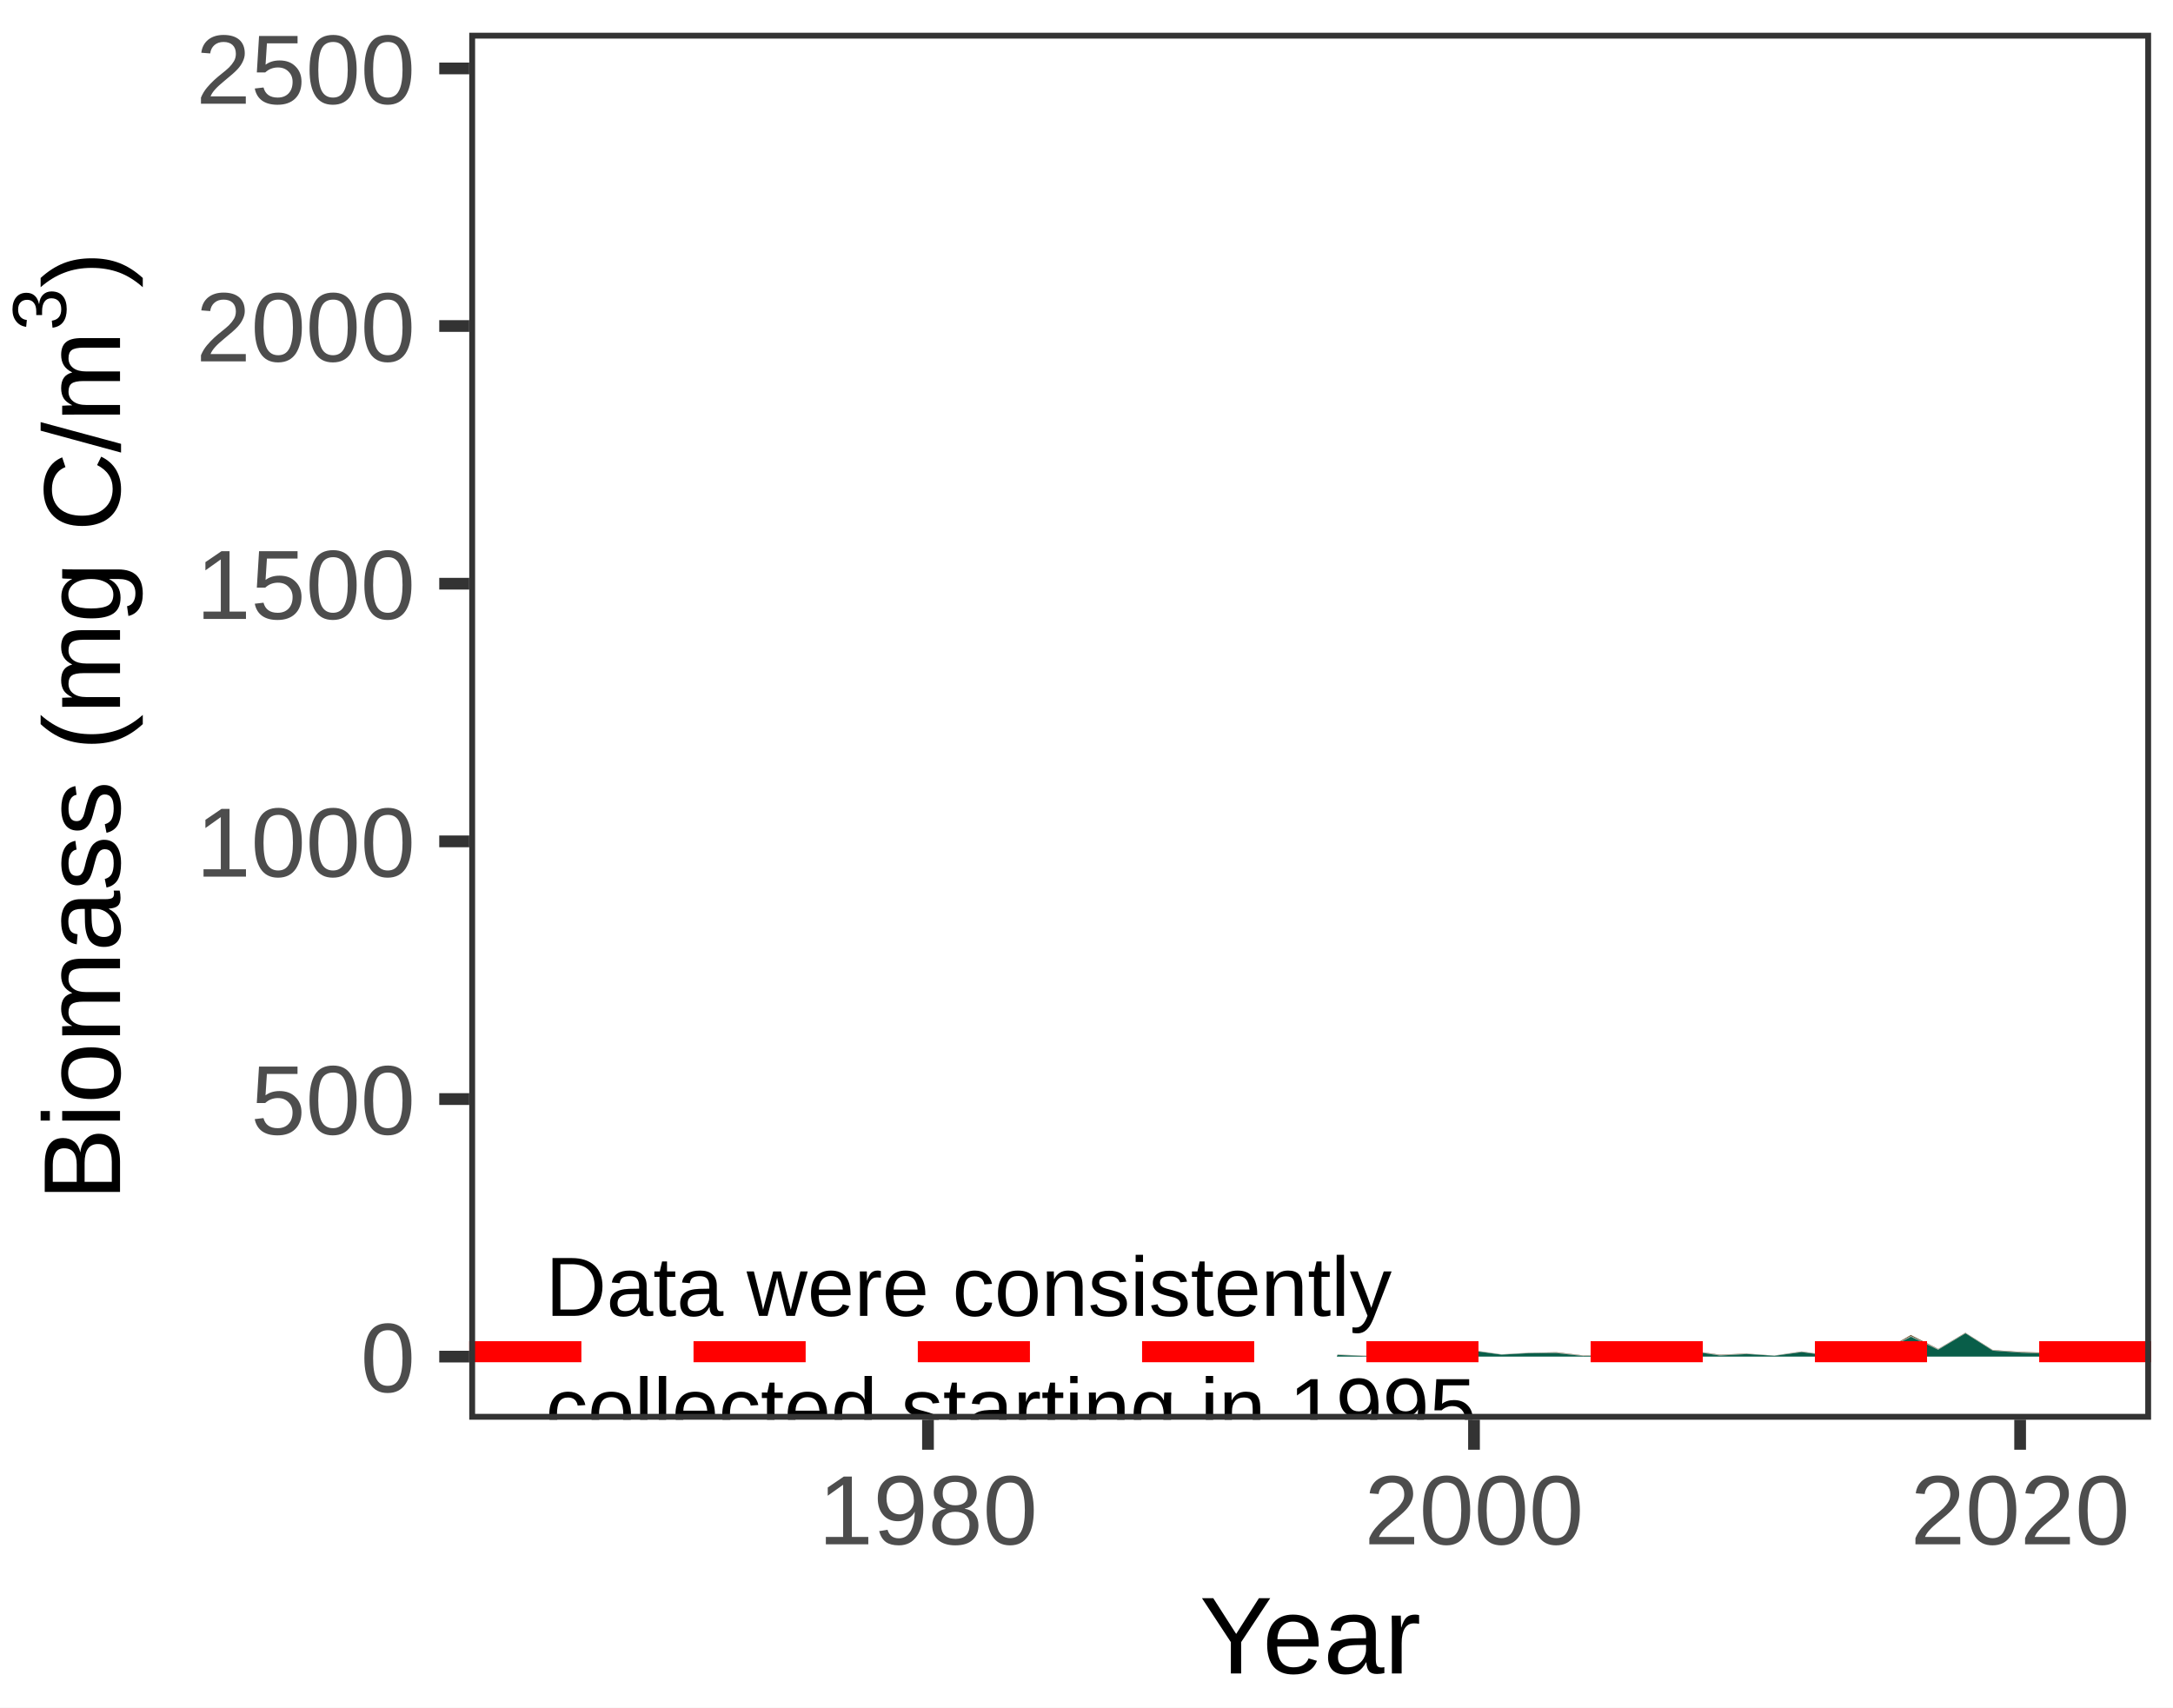
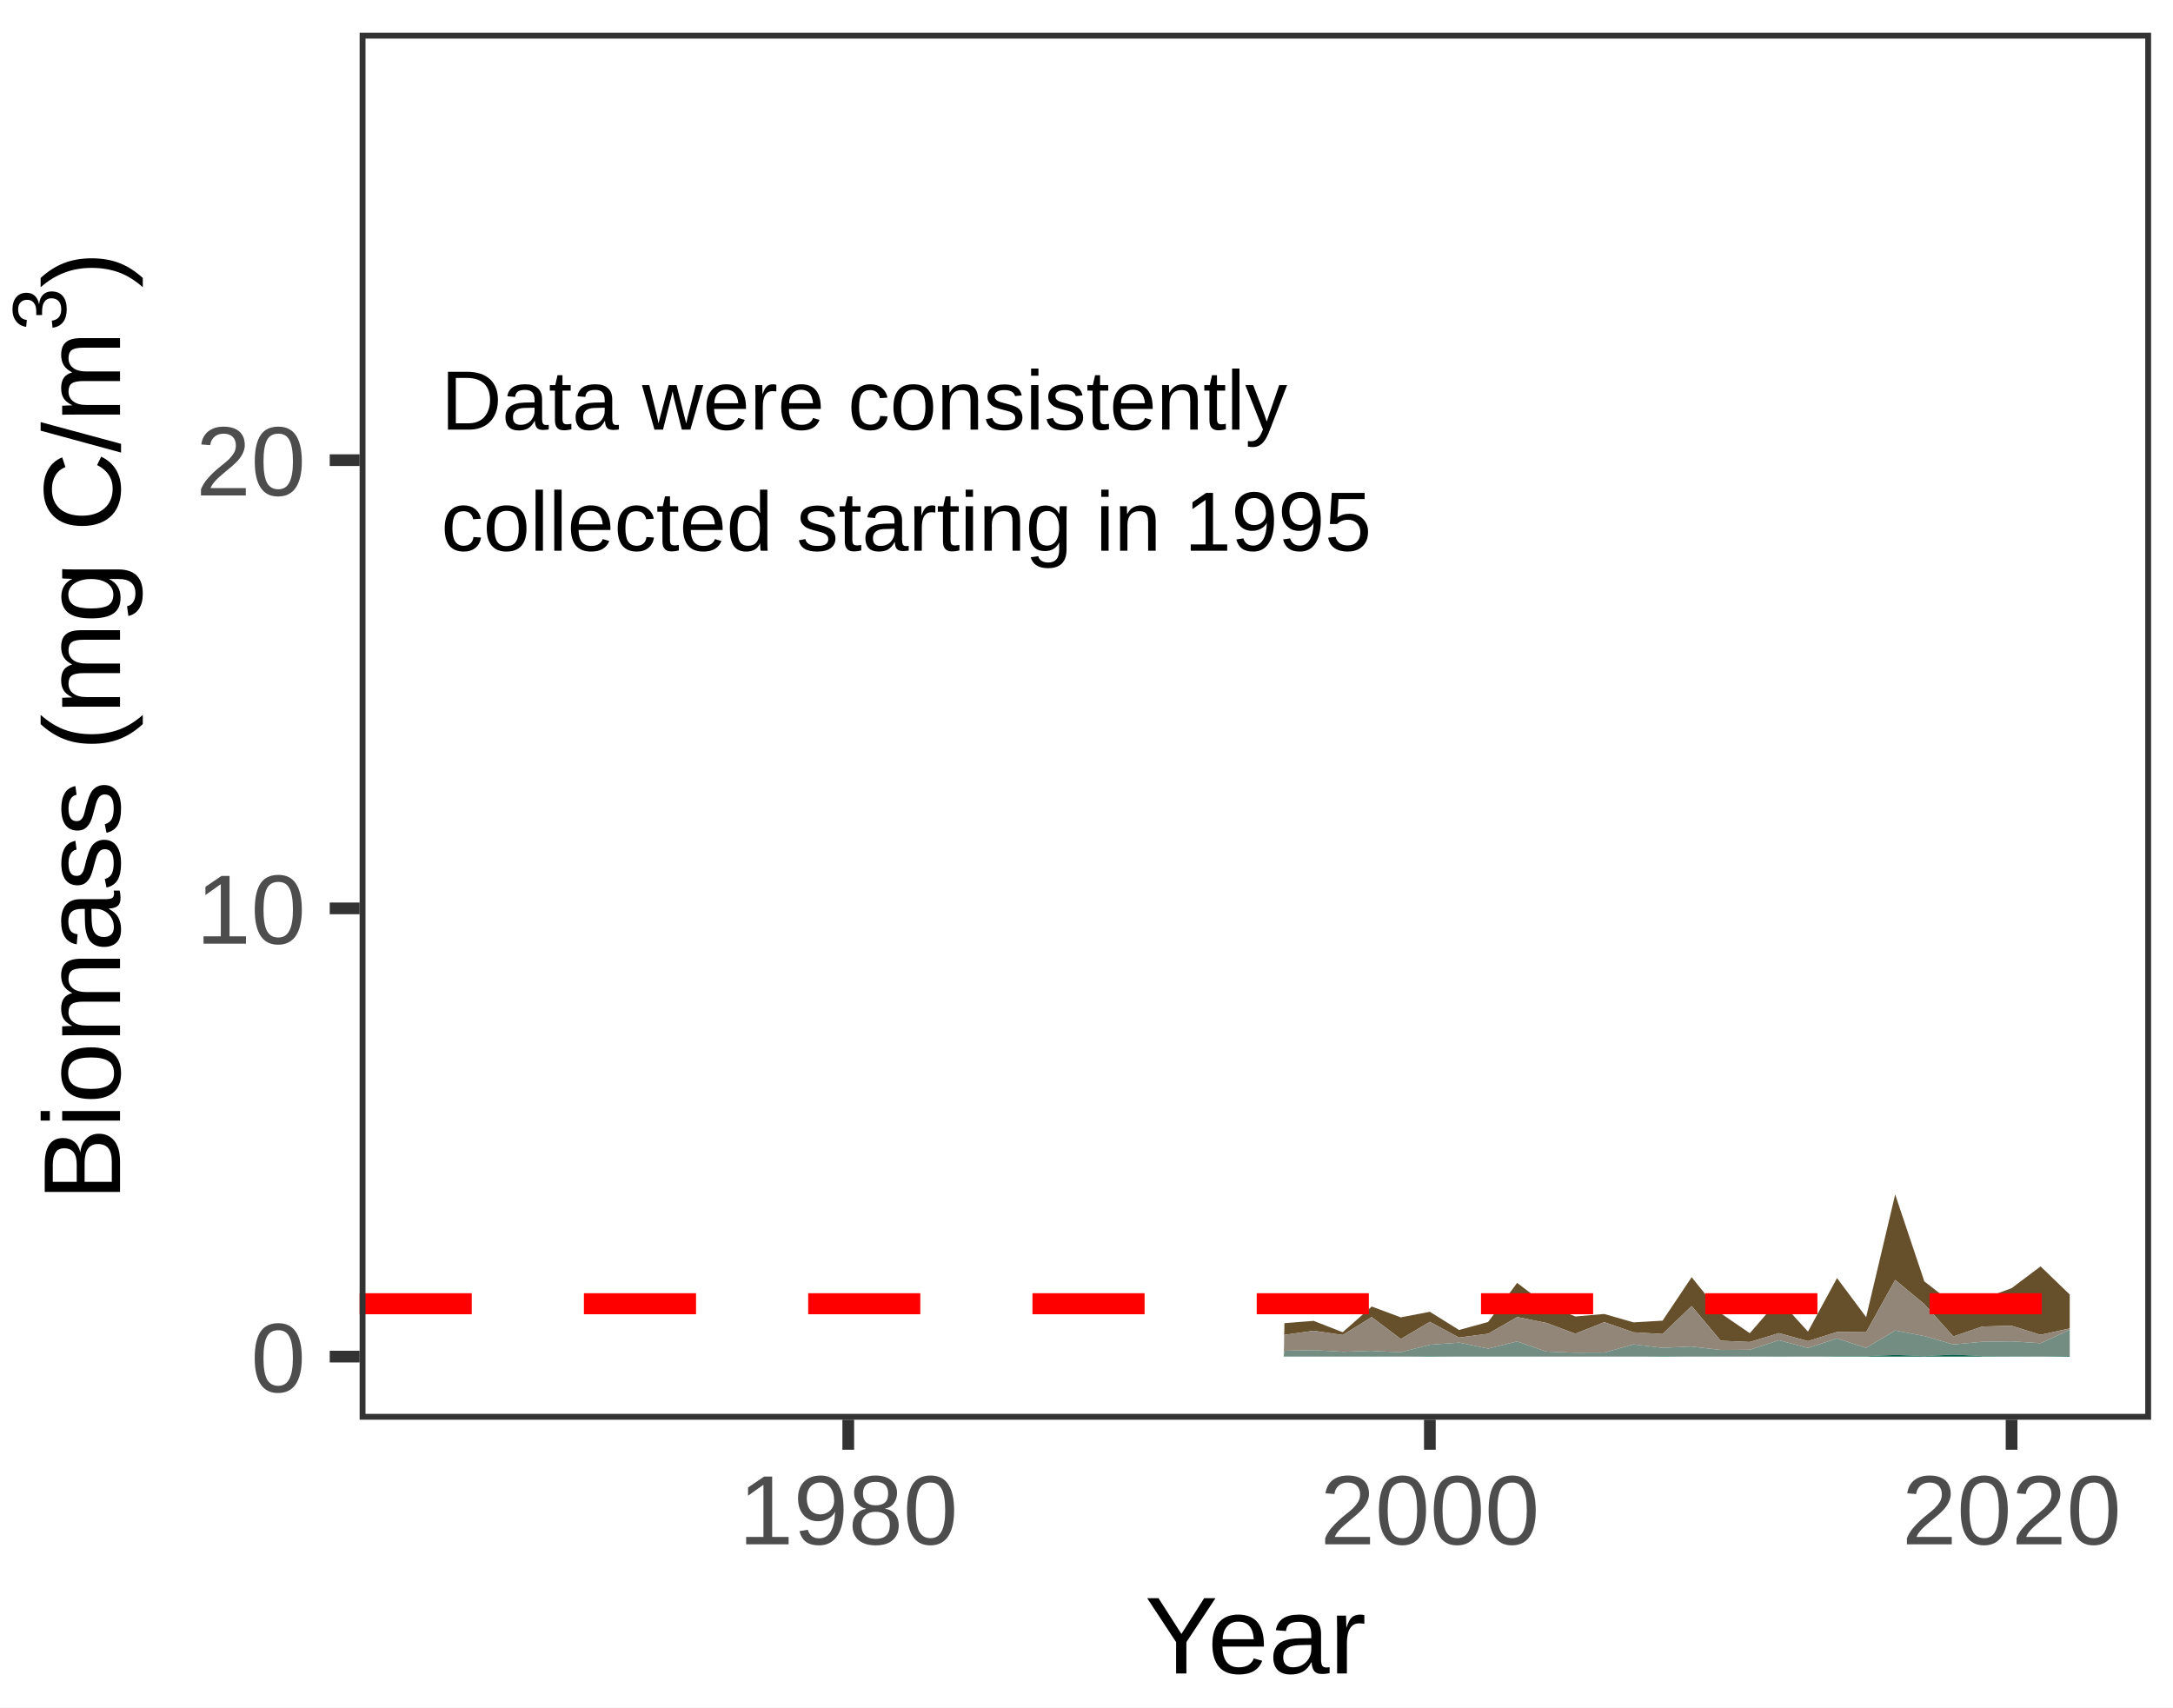
<svg xmlns="http://www.w3.org/2000/svg" class="svglite" width="198.43pt" height="155.91pt" viewBox="0 0 198.43 155.91">
  <defs>
    <style type="text/css">
    .svglite line, .svglite polyline, .svglite polygon, .svglite path, .svglite rect, .svglite circle {
      fill: none;
      stroke: #000000;
      stroke-linecap: round;
      stroke-linejoin: round;
      stroke-miterlimit: 10.00;
    }
    .svglite text {
      white-space: pre;
    }
  </style>
  </defs>
  <rect width="100%" height="100%" style="stroke: none; fill: #FFFFFF;" />
  <defs>
    <clipPath id="cpMC4wMHwxOTguNDN8MC4wMHwxNTUuOTE=">
      <rect x="0.00" y="0.00" width="198.43" height="155.91" />
    </clipPath>
  </defs>
  <g clip-path="url(#cpMC4wMHwxOTguNDN8MC4wMHwxNTUuOTE=)">
    <rect x="0.00" y="0.00" width="198.43" height="155.91" style="stroke-width: 1.07; stroke: #FFFFFF; fill: #FFFFFF;" />
  </g>
  <defs>
-     <clipPath id="cpNDIuODV8MTk2LjQzfDIuOTl8MTI5LjY0">
-       <rect x="42.85" y="2.99" width="153.58" height="126.65" />
+     <clipPath id="cpMzIuODR8MTk2LjQzfDIuOTl8MTI5LjY0">
+       <rect x="32.84" y="2.99" width="163.59" height="126.65" />
    </clipPath>
  </defs>
-   <g clip-path="url(#cpNDIuODV8MTk2LjQzfDIuOTl8MTI5LjY0)">
-     <rect x="42.85" y="2.99" width="153.58" height="126.65" style="stroke-width: 1.07; stroke: none; fill: #FFFFFF;" />
-     <polygon points="122.14,123.69 122.20,123.69 124.56,123.79 124.63,123.79 124.70,123.79 127.05,123.86 127.12,123.86 127.19,123.85 129.55,123.50 129.62,123.49 129.68,123.50 132.04,123.75 132.11,123.76 132.18,123.75 134.53,123.32 134.60,123.31 134.67,123.32 137.03,123.66 137.09,123.67 137.16,123.67 139.52,123.53 139.59,123.53 139.66,123.53 142.01,123.48 142.08,123.48 142.15,123.48 144.51,123.76 144.57,123.77 144.64,123.77 147.00,123.75 147.07,123.75 147.14,123.75 149.49,123.82 149.56,123.82 149.63,123.82 151.99,123.84 152.05,123.84 152.12,123.82 154.48,123.37 154.55,123.35 154.61,123.36 156.97,123.69 157.04,123.70 157.11,123.70 159.47,123.60 159.53,123.60 159.60,123.61 161.96,123.78 162.03,123.78 162.09,123.77 164.45,123.42 164.52,123.41 164.59,123.42 166.95,123.76 167.01,123.77 167.08,123.75 169.44,123.34 169.51,123.33 169.57,123.33 171.93,123.31 172.00,123.31 172.07,123.28 174.43,121.94 174.49,121.90 174.56,121.94 176.92,123.14 176.99,123.18 177.05,123.14 179.41,121.74 179.48,121.70 179.55,121.75 181.90,123.23 181.97,123.27 182.04,123.28 184.40,123.44 184.47,123.44 184.53,123.45 186.89,123.52 186.96,123.52 187.03,123.51 189.38,123.08 189.45,123.07 189.45,123.10 189.38,123.12 187.03,123.58 186.96,123.60 186.89,123.59 184.53,123.49 184.47,123.48 184.40,123.48 182.04,123.31 181.97,123.30 181.90,123.26 179.55,121.78 179.48,121.74 179.41,121.78 177.05,123.16 176.99,123.20 176.92,123.17 174.56,122.03 174.49,121.99 174.43,122.03 172.07,123.29 172.00,123.33 171.93,123.33 169.57,123.39 169.51,123.39 169.44,123.40 167.08,123.76 167.01,123.78 166.95,123.77 164.59,123.45 164.52,123.44 164.45,123.45 162.09,123.78 162.03,123.79 161.96,123.79 159.60,123.63 159.53,123.63 159.47,123.63 157.11,123.73 157.04,123.73 156.97,123.72 154.61,123.38 154.55,123.37 154.48,123.38 152.12,123.83 152.05,123.85 151.99,123.85 149.63,123.83 149.56,123.83 149.49,123.83 147.14,123.77 147.07,123.77 147.00,123.77 144.64,123.79 144.57,123.79 144.51,123.78 142.15,123.52 142.08,123.51 142.01,123.51 139.66,123.54 139.59,123.54 139.52,123.54 137.16,123.68 137.09,123.68 137.03,123.67 134.67,123.33 134.60,123.32 134.53,123.33 132.18,123.77 132.11,123.78 132.04,123.77 129.68,123.51 129.62,123.50 129.55,123.51 127.19,123.85 127.12,123.86 127.05,123.86 124.70,123.80 124.63,123.80 124.56,123.80 122.20,123.70 122.14,123.70 122.07,123.88 " style="stroke-width: 0.00; stroke: none; stroke-linecap: butt; fill: #664F2B;" />
-     <polyline points="122.14,123.69 122.20,123.69 124.56,123.79 124.63,123.79 124.70,123.79 127.05,123.86 127.12,123.86 127.19,123.85 129.55,123.50 129.62,123.49 129.68,123.50 132.04,123.75 132.11,123.76 132.18,123.75 134.53,123.32 134.60,123.31 134.67,123.32 137.03,123.66 137.09,123.67 137.16,123.67 139.52,123.53 139.59,123.53 139.66,123.53 142.01,123.48 142.08,123.48 142.15,123.48 144.51,123.76 144.57,123.77 144.64,123.77 147.00,123.75 147.07,123.75 147.14,123.75 149.49,123.82 149.56,123.82 149.63,123.82 151.99,123.84 152.05,123.84 152.12,123.82 154.48,123.37 154.55,123.35 154.61,123.36 156.97,123.69 157.04,123.70 157.11,123.70 159.47,123.60 159.53,123.60 159.60,123.61 161.96,123.78 162.03,123.78 162.09,123.77 164.45,123.42 164.52,123.41 164.59,123.42 166.95,123.76 167.01,123.77 167.08,123.75 169.44,123.34 169.51,123.33 169.57,123.33 171.93,123.31 172.00,123.31 172.07,123.28 174.43,121.94 174.49,121.90 174.56,121.94 176.92,123.14 176.99,123.18 177.05,123.14 179.41,121.74 179.48,121.70 179.55,121.75 181.90,123.23 181.97,123.27 182.04,123.28 184.40,123.44 184.47,123.44 184.53,123.45 186.89,123.52 186.96,123.52 187.03,123.51 189.38,123.08 189.45,123.07 " style="stroke-width: 1.07; stroke: none; stroke-linecap: butt;" />
-     <polygon points="122.14,123.70 122.20,123.70 124.56,123.80 124.63,123.80 124.70,123.80 127.05,123.86 127.12,123.86 127.19,123.85 129.55,123.51 129.62,123.50 129.68,123.51 132.04,123.77 132.11,123.78 132.18,123.77 134.53,123.33 134.60,123.32 134.67,123.33 137.03,123.67 137.09,123.68 137.16,123.68 139.52,123.54 139.59,123.54 139.66,123.54 142.01,123.51 142.08,123.51 142.15,123.52 144.51,123.78 144.57,123.79 144.64,123.79 147.00,123.77 147.07,123.77 147.14,123.77 149.49,123.83 149.56,123.83 149.63,123.83 151.99,123.85 152.05,123.85 152.12,123.83 154.48,123.38 154.55,123.37 154.61,123.38 156.97,123.72 157.04,123.73 157.11,123.73 159.47,123.63 159.53,123.63 159.60,123.63 161.96,123.79 162.03,123.79 162.09,123.78 164.45,123.45 164.52,123.44 164.59,123.45 166.95,123.77 167.01,123.78 167.08,123.76 169.44,123.40 169.51,123.39 169.57,123.39 171.93,123.33 172.00,123.33 172.07,123.29 174.43,122.03 174.49,121.99 174.56,122.03 176.92,123.17 176.99,123.20 177.05,123.16 179.41,121.78 179.48,121.74 179.55,121.78 181.90,123.26 181.97,123.30 182.04,123.31 184.40,123.48 184.47,123.48 184.53,123.49 186.89,123.59 186.96,123.60 187.03,123.58 189.38,123.12 189.45,123.10 189.45,123.11 189.38,123.12 187.03,123.59 186.96,123.61 186.89,123.60 184.53,123.50 184.47,123.50 184.40,123.49 182.04,123.32 181.97,123.32 181.90,123.28 179.55,121.79 179.48,121.75 179.41,121.79 177.05,123.19 176.99,123.23 176.92,123.20 174.56,122.08 174.49,122.05 174.43,122.08 172.07,123.31 172.00,123.35 171.93,123.35 169.57,123.39 169.51,123.39 169.44,123.40 167.08,123.77 167.01,123.78 166.95,123.77 164.59,123.46 164.52,123.45 164.45,123.46 162.09,123.79 162.03,123.80 161.96,123.80 159.60,123.64 159.53,123.64 159.47,123.64 157.11,123.77 157.04,123.77 156.97,123.76 154.61,123.39 154.55,123.38 154.48,123.39 152.12,123.85 152.05,123.86 151.99,123.86 149.63,123.86 149.56,123.86 149.49,123.86 147.14,123.79 147.07,123.79 147.00,123.79 144.64,123.82 144.57,123.82 144.51,123.81 142.15,123.55 142.08,123.54 142.01,123.54 139.66,123.56 139.59,123.56 139.52,123.56 137.16,123.68 137.09,123.69 137.03,123.68 134.67,123.36 134.60,123.35 134.53,123.36 132.18,123.78 132.11,123.79 132.04,123.79 129.68,123.55 129.62,123.54 129.55,123.55 127.19,123.87 127.12,123.88 127.05,123.88 124.70,123.82 124.63,123.82 124.56,123.82 122.20,123.72 122.14,123.72 122.07,123.88 " style="stroke-width: 0.00; stroke: none; stroke-linecap: butt; fill: #928678;" />
-     <polyline points="122.14,123.70 122.20,123.70 124.56,123.80 124.63,123.80 124.70,123.80 127.05,123.86 127.12,123.86 127.19,123.85 129.55,123.51 129.62,123.50 129.68,123.51 132.04,123.77 132.11,123.78 132.18,123.77 134.53,123.33 134.60,123.32 134.67,123.33 137.03,123.67 137.09,123.68 137.16,123.68 139.52,123.54 139.59,123.54 139.66,123.54 142.01,123.51 142.08,123.51 142.15,123.52 144.51,123.78 144.57,123.79 144.64,123.79 147.00,123.77 147.07,123.77 147.14,123.77 149.49,123.83 149.56,123.83 149.63,123.83 151.99,123.85 152.05,123.85 152.12,123.83 154.48,123.38 154.55,123.37 154.61,123.38 156.97,123.72 157.04,123.73 157.11,123.73 159.47,123.63 159.53,123.63 159.60,123.63 161.96,123.79 162.03,123.79 162.09,123.78 164.45,123.45 164.52,123.44 164.59,123.45 166.95,123.77 167.01,123.78 167.08,123.76 169.44,123.40 169.51,123.39 169.57,123.39 171.93,123.33 172.00,123.33 172.07,123.29 174.43,122.03 174.49,121.99 174.56,122.03 176.92,123.17 176.99,123.20 177.05,123.16 179.41,121.78 179.48,121.74 179.55,121.78 181.90,123.26 181.97,123.30 182.04,123.31 184.40,123.48 184.47,123.48 184.53,123.49 186.89,123.59 186.96,123.60 187.03,123.58 189.38,123.12 189.45,123.10 " style="stroke-width: 1.07; stroke: none; stroke-linecap: butt;" />
-     <polygon points="122.14,123.72 122.20,123.72 124.56,123.82 124.63,123.82 124.70,123.82 127.05,123.88 127.12,123.88 127.19,123.87 129.55,123.55 129.62,123.54 129.68,123.55 132.04,123.79 132.11,123.79 132.18,123.78 134.53,123.36 134.60,123.35 134.67,123.36 137.03,123.68 137.09,123.69 137.16,123.68 139.52,123.56 139.59,123.56 139.66,123.56 142.01,123.54 142.08,123.54 142.15,123.55 144.51,123.81 144.57,123.82 144.64,123.82 147.00,123.79 147.07,123.79 147.14,123.79 149.49,123.86 149.56,123.86 149.63,123.86 151.99,123.86 152.05,123.86 152.12,123.85 154.48,123.39 154.55,123.38 154.61,123.39 156.97,123.76 157.04,123.77 157.11,123.77 159.47,123.64 159.53,123.64 159.60,123.64 161.96,123.80 162.03,123.80 162.09,123.79 164.45,123.46 164.52,123.45 164.59,123.46 166.95,123.77 167.01,123.78 167.08,123.77 169.44,123.40 169.51,123.39 169.57,123.39 171.93,123.35 172.00,123.35 172.07,123.31 174.43,122.08 174.49,122.05 174.56,122.08 176.92,123.20 176.99,123.23 177.05,123.19 179.41,121.79 179.48,121.75 179.55,121.79 181.90,123.28 181.97,123.32 182.04,123.32 184.40,123.49 184.47,123.50 184.53,123.50 186.89,123.60 186.96,123.61 187.03,123.59 189.38,123.12 189.45,123.11 189.45,123.13 189.38,123.15 187.03,123.61 186.96,123.62 186.89,123.62 184.53,123.52 184.47,123.51 184.40,123.51 182.04,123.34 181.97,123.33 181.90,123.29 179.55,121.80 179.48,121.76 179.41,121.80 177.05,123.21 176.99,123.25 176.92,123.22 174.56,122.10 174.49,122.07 174.43,122.11 172.07,123.32 172.00,123.35 171.93,123.36 169.57,123.41 169.51,123.41 169.44,123.42 167.08,123.78 167.01,123.79 166.95,123.78 164.59,123.48 164.52,123.47 164.45,123.48 162.09,123.80 162.03,123.81 161.96,123.80 159.60,123.65 159.53,123.65 159.47,123.65 157.11,123.78 157.04,123.78 156.97,123.77 154.61,123.40 154.55,123.39 154.48,123.40 152.12,123.86 152.05,123.87 151.99,123.87 149.63,123.86 149.56,123.86 149.49,123.86 147.14,123.79 147.07,123.79 147.00,123.79 144.64,123.82 144.57,123.83 144.51,123.82 142.15,123.56 142.08,123.55 142.01,123.55 139.66,123.56 139.59,123.56 139.52,123.57 137.16,123.70 137.09,123.70 137.03,123.69 134.67,123.37 134.60,123.36 134.53,123.37 132.18,123.79 132.11,123.80 132.04,123.79 129.68,123.55 129.62,123.55 129.55,123.55 127.19,123.87 127.12,123.88 127.05,123.88 124.70,123.83 124.63,123.83 124.56,123.83 122.20,123.73 122.14,123.72 122.07,123.88 " style="stroke-width: 0.00; stroke: none; stroke-linecap: butt; fill: #748D83;" />
-     <polyline points="122.14,123.72 122.20,123.72 124.56,123.82 124.63,123.82 124.70,123.82 127.05,123.88 127.12,123.88 127.19,123.87 129.55,123.55 129.62,123.54 129.68,123.55 132.04,123.79 132.11,123.79 132.18,123.78 134.53,123.36 134.60,123.35 134.67,123.36 137.03,123.68 137.09,123.69 137.16,123.68 139.52,123.56 139.59,123.56 139.66,123.56 142.01,123.54 142.08,123.54 142.15,123.55 144.51,123.81 144.57,123.82 144.64,123.82 147.00,123.79 147.07,123.79 147.14,123.79 149.49,123.86 149.56,123.86 149.63,123.86 151.99,123.86 152.05,123.86 152.12,123.85 154.48,123.39 154.55,123.38 154.61,123.39 156.97,123.76 157.04,123.77 157.11,123.77 159.47,123.64 159.53,123.64 159.60,123.64 161.96,123.80 162.03,123.80 162.09,123.79 164.45,123.46 164.52,123.45 164.59,123.46 166.95,123.77 167.01,123.78 167.08,123.77 169.44,123.40 169.51,123.39 169.57,123.39 171.93,123.35 172.00,123.35 172.07,123.31 174.43,122.08 174.49,122.05 174.56,122.08 176.92,123.20 176.99,123.23 177.05,123.19 179.41,121.79 179.48,121.75 179.55,121.79 181.90,123.28 181.97,123.32 182.04,123.32 184.40,123.49 184.47,123.50 184.53,123.50 186.89,123.60 186.96,123.61 187.03,123.59 189.38,123.12 189.45,123.11 " style="stroke-width: 1.07; stroke: none; stroke-linecap: butt;" />
-     <polygon points="122.14,123.72 122.20,123.73 124.56,123.83 124.63,123.83 124.70,123.83 127.05,123.88 127.12,123.88 127.19,123.87 129.55,123.55 129.62,123.55 129.68,123.55 132.04,123.79 132.11,123.80 132.18,123.79 134.53,123.37 134.60,123.36 134.67,123.37 137.03,123.69 137.09,123.70 137.16,123.70 139.52,123.57 139.59,123.56 139.66,123.56 142.01,123.55 142.08,123.55 142.15,123.56 144.51,123.82 144.57,123.83 144.64,123.82 147.00,123.79 147.07,123.79 147.14,123.79 149.49,123.86 149.56,123.86 149.63,123.86 151.99,123.87 152.05,123.87 152.12,123.86 154.48,123.40 154.55,123.39 154.61,123.40 156.97,123.77 157.04,123.78 157.11,123.78 159.47,123.65 159.53,123.65 159.60,123.65 161.96,123.80 162.03,123.81 162.09,123.80 164.45,123.48 164.52,123.47 164.59,123.48 166.95,123.78 167.01,123.79 167.08,123.78 169.44,123.42 169.51,123.41 169.57,123.41 171.93,123.36 172.00,123.35 172.07,123.32 174.43,122.11 174.49,122.07 174.56,122.10 176.92,123.22 176.99,123.25 177.05,123.21 179.41,121.80 179.48,121.76 179.55,121.80 181.90,123.29 181.97,123.33 182.04,123.34 184.40,123.51 184.47,123.51 184.53,123.52 186.89,123.62 186.96,123.62 187.03,123.61 189.38,123.15 189.45,123.13 189.45,123.88 189.38,123.88 187.03,123.88 186.96,123.88 186.89,123.88 184.53,123.88 184.47,123.88 184.40,123.88 182.04,123.88 181.97,123.88 181.90,123.88 179.55,123.88 179.48,123.88 179.41,123.88 177.05,123.88 176.99,123.88 176.92,123.88 174.56,123.88 174.49,123.88 174.43,123.88 172.07,123.88 172.00,123.88 171.93,123.88 169.57,123.88 169.51,123.88 169.44,123.88 167.08,123.88 167.01,123.88 166.95,123.88 164.59,123.88 164.52,123.88 164.45,123.88 162.09,123.88 162.03,123.88 161.96,123.88 159.60,123.88 159.53,123.88 159.47,123.88 157.11,123.88 157.04,123.88 156.97,123.88 154.61,123.88 154.55,123.88 154.48,123.88 152.12,123.88 152.05,123.88 151.99,123.88 149.63,123.88 149.56,123.88 149.49,123.88 147.14,123.88 147.07,123.88 147.00,123.88 144.64,123.88 144.57,123.88 144.51,123.88 142.15,123.88 142.08,123.88 142.01,123.88 139.66,123.88 139.59,123.88 139.52,123.88 137.16,123.88 137.09,123.88 137.03,123.88 134.67,123.88 134.60,123.88 134.53,123.88 132.18,123.88 132.11,123.88 132.04,123.88 129.68,123.88 129.62,123.88 129.55,123.88 127.19,123.88 127.12,123.88 127.05,123.88 124.70,123.88 124.63,123.88 124.56,123.88 122.20,123.88 122.14,123.88 122.07,123.88 " style="stroke-width: 0.00; stroke: none; stroke-linecap: butt; fill: #095E49;" />
-     <polyline points="122.14,123.72 122.20,123.73 124.56,123.83 124.63,123.83 124.70,123.83 127.05,123.88 127.12,123.88 127.19,123.87 129.55,123.55 129.62,123.55 129.68,123.55 132.04,123.79 132.11,123.80 132.18,123.79 134.53,123.37 134.60,123.36 134.67,123.37 137.03,123.69 137.09,123.70 137.16,123.70 139.52,123.57 139.59,123.56 139.66,123.56 142.01,123.55 142.08,123.55 142.15,123.56 144.51,123.82 144.57,123.83 144.64,123.82 147.00,123.79 147.07,123.79 147.14,123.79 149.49,123.86 149.56,123.86 149.63,123.86 151.99,123.87 152.05,123.87 152.12,123.86 154.48,123.40 154.55,123.39 154.61,123.40 156.97,123.77 157.04,123.78 157.11,123.78 159.47,123.65 159.53,123.65 159.60,123.65 161.96,123.80 162.03,123.81 162.09,123.80 164.45,123.48 164.52,123.47 164.59,123.48 166.95,123.78 167.01,123.79 167.08,123.78 169.44,123.42 169.51,123.41 169.57,123.41 171.93,123.36 172.00,123.35 172.07,123.32 174.43,122.11 174.49,122.07 174.56,122.10 176.92,123.22 176.99,123.25 177.05,123.21 179.41,121.80 179.48,121.76 179.55,121.80 181.90,123.29 181.97,123.33 182.04,123.34 184.40,123.51 184.47,123.51 184.53,123.52 186.89,123.62 186.96,123.62 187.03,123.61 189.38,123.15 189.45,123.13 " style="stroke-width: 1.07; stroke: none; stroke-linecap: butt;" />
-     <line x1="42.85" y1="123.43" x2="196.43" y2="123.43" style="stroke-width: 1.92; stroke: #FF0000; stroke-dasharray: 10.24,10.24; stroke-linecap: butt;" />
-     <text x="49.83" y="120.16" style="font-size: 7.68px; font-family: &quot;Arial&quot;;" textLength="79.35px" lengthAdjust="spacingAndGlyphs">Data were consistently </text>
-     <text x="49.83" y="131.22" style="font-size: 7.68px; font-family: &quot;Arial&quot;;" textLength="87.05px" lengthAdjust="spacingAndGlyphs"> collected starting in 1995</text>
-     <rect x="42.85" y="2.99" width="153.58" height="126.65" style="stroke-width: 1.07; stroke: #333333;" />
+   <g clip-path="url(#cpMzIuODR8MTk2LjQzfDIuOTl8MTI5LjY0)">
+     <rect x="32.84" y="2.99" width="163.59" height="126.65" style="stroke-width: 1.07; stroke: none; fill: #FFFFFF;" />
+     <polygon points="117.29,120.82 117.37,120.82 119.88,120.62 119.95,120.61 120.02,120.64 122.53,121.62 122.61,121.65 122.68,121.59 125.19,119.37 125.26,119.30 125.33,119.33 127.85,120.27 127.92,120.30 127.99,120.28 130.50,119.80 130.57,119.78 130.64,119.83 133.16,121.40 133.23,121.45 133.30,121.43 135.81,120.74 135.88,120.72 135.96,120.62 138.47,117.24 138.54,117.14 138.61,117.20 141.12,119.11 141.20,119.16 141.27,119.19 143.78,120.18 143.85,120.21 143.92,120.21 146.43,119.99 146.51,119.99 146.58,120.01 149.09,120.73 149.16,120.75 149.23,120.75 151.75,120.60 151.82,120.60 151.89,120.49 154.40,116.74 154.47,116.63 154.55,116.72 157.06,119.84 157.13,119.93 157.20,119.97 159.71,121.69 159.78,121.74 159.86,121.66 162.37,118.75 162.44,118.67 162.51,118.75 165.02,121.51 165.10,121.59 165.17,121.46 167.68,116.84 167.75,116.71 167.82,116.80 170.34,120.18 170.41,120.28 170.48,119.97 172.99,109.37 173.06,109.07 173.13,109.28 175.65,116.79 175.72,117.01 175.79,117.06 178.30,119.01 178.37,119.07 178.45,119.06 180.96,118.62 181.03,118.61 181.10,118.58 183.61,117.66 183.69,117.63 183.76,117.58 186.27,115.69 186.34,115.64 186.41,115.71 188.93,118.14 189.00,118.21 189.00,121.30 188.93,121.32 186.41,121.87 186.34,121.89 186.27,121.87 183.76,121.08 183.69,121.06 183.61,121.06 181.10,121.13 181.03,121.13 180.96,121.15 178.45,122.01 178.37,122.03 178.30,121.95 175.79,119.16 175.72,119.08 175.65,119.02 173.13,116.93 173.06,116.88 172.99,117.00 170.48,121.52 170.41,121.65 170.34,121.65 167.82,121.63 167.75,121.63 167.68,121.65 165.17,122.44 165.10,122.46 165.02,122.44 162.51,121.75 162.44,121.73 162.37,121.76 159.86,122.52 159.78,122.54 159.71,122.54 157.20,122.43 157.13,122.43 157.06,122.34 154.55,119.35 154.47,119.26 154.40,119.33 151.89,121.74 151.82,121.81 151.75,121.81 149.23,121.66 149.16,121.66 149.09,121.63 146.58,120.76 146.51,120.73 146.43,120.76 143.92,121.76 143.85,121.79 143.78,121.76 141.27,120.82 141.20,120.80 141.12,120.78 138.61,120.28 138.54,120.27 138.47,120.31 135.96,121.75 135.88,121.79 135.81,121.80 133.30,122.13 133.23,122.14 133.16,122.10 130.64,120.74 130.57,120.70 130.50,120.74 127.99,122.23 127.92,122.28 127.85,122.22 125.33,120.32 125.26,120.26 125.19,120.31 122.68,121.86 122.61,121.90 122.53,121.89 120.02,121.53 119.95,121.52 119.88,121.53 117.37,121.88 117.29,121.89 117.22,123.88 " style="stroke-width: 0.00; stroke: none; stroke-linecap: butt; fill: #664F2B;" />
+     <polyline points="117.29,120.82 117.37,120.82 119.88,120.62 119.95,120.61 120.02,120.64 122.53,121.62 122.61,121.65 122.68,121.59 125.19,119.37 125.26,119.30 125.33,119.33 127.85,120.27 127.92,120.30 127.99,120.28 130.50,119.80 130.57,119.78 130.64,119.83 133.16,121.40 133.23,121.45 133.30,121.43 135.81,120.74 135.88,120.72 135.96,120.62 138.47,117.24 138.54,117.14 138.61,117.20 141.12,119.11 141.20,119.16 141.27,119.19 143.78,120.18 143.85,120.21 143.92,120.21 146.43,119.99 146.51,119.99 146.58,120.01 149.09,120.73 149.16,120.75 149.23,120.75 151.75,120.60 151.82,120.60 151.89,120.49 154.40,116.74 154.47,116.63 154.55,116.72 157.06,119.84 157.13,119.93 157.20,119.97 159.71,121.69 159.78,121.74 159.86,121.66 162.37,118.75 162.44,118.67 162.51,118.75 165.02,121.51 165.10,121.59 165.17,121.46 167.68,116.84 167.75,116.71 167.82,116.80 170.34,120.18 170.41,120.28 170.48,119.97 172.99,109.37 173.06,109.07 173.13,109.28 175.65,116.79 175.72,117.01 175.79,117.06 178.30,119.01 178.37,119.07 178.45,119.06 180.96,118.62 181.03,118.61 181.10,118.58 183.61,117.66 183.69,117.63 183.76,117.58 186.27,115.69 186.34,115.64 186.41,115.71 188.93,118.14 189.00,118.21 " style="stroke-width: 1.07; stroke: none; stroke-linecap: butt;" />
+     <polygon points="117.29,121.89 117.37,121.88 119.88,121.53 119.95,121.52 120.02,121.53 122.53,121.89 122.61,121.90 122.68,121.86 125.19,120.31 125.26,120.26 125.33,120.32 127.85,122.22 127.92,122.28 127.99,122.23 130.50,120.74 130.57,120.70 130.64,120.74 133.16,122.10 133.23,122.14 133.30,122.13 135.81,121.80 135.88,121.79 135.96,121.75 138.47,120.31 138.54,120.27 138.61,120.28 141.12,120.78 141.20,120.80 141.27,120.82 143.78,121.76 143.85,121.79 143.92,121.76 146.43,120.76 146.51,120.73 146.58,120.76 149.09,121.63 149.16,121.66 149.23,121.66 151.75,121.81 151.82,121.81 151.89,121.74 154.40,119.33 154.47,119.26 154.55,119.35 157.06,122.34 157.13,122.43 157.20,122.43 159.71,122.54 159.78,122.54 159.86,122.52 162.37,121.76 162.44,121.73 162.51,121.75 165.02,122.44 165.10,122.46 165.17,122.44 167.68,121.65 167.75,121.63 167.82,121.63 170.34,121.65 170.41,121.65 170.48,121.52 172.99,117.00 173.06,116.88 173.13,116.93 175.65,119.02 175.72,119.08 175.79,119.16 178.30,121.95 178.37,122.03 178.45,122.01 180.96,121.15 181.03,121.13 181.10,121.13 183.61,121.06 183.69,121.06 183.76,121.08 186.27,121.87 186.34,121.89 186.41,121.87 188.93,121.32 189.00,121.30 189.00,121.42 188.93,121.46 186.41,122.63 186.34,122.66 186.27,122.65 183.76,122.49 183.69,122.49 183.61,122.49 181.10,122.52 181.03,122.52 180.96,122.53 178.45,122.76 178.37,122.77 178.30,122.75 175.79,122.02 175.72,122.00 175.65,121.99 173.13,121.51 173.06,121.49 172.99,121.54 170.48,123.04 170.41,123.08 170.34,123.06 167.82,122.24 167.75,122.22 167.68,122.24 165.17,123.07 165.10,123.09 165.02,123.07 162.51,122.40 162.44,122.38 162.37,122.41 159.86,123.23 159.78,123.25 159.71,123.25 157.20,123.27 157.13,123.27 157.06,123.26 154.55,122.97 154.47,122.96 154.40,122.96 151.89,123.07 151.82,123.08 151.75,123.07 149.23,122.77 149.16,122.76 149.09,122.78 146.58,123.49 146.51,123.51 146.43,123.51 143.92,123.52 143.85,123.52 143.78,123.52 141.27,123.42 141.20,123.41 141.12,123.39 138.61,122.52 138.54,122.49 138.47,122.51 135.96,123.13 135.88,123.15 135.81,123.13 133.30,122.61 133.23,122.60 133.16,122.61 130.64,122.79 130.57,122.80 130.50,122.82 127.99,123.46 127.92,123.48 127.85,123.48 125.33,123.36 125.26,123.35 125.19,123.35 122.68,123.44 122.61,123.44 122.53,123.43 120.02,123.29 119.95,123.29 119.88,123.29 117.37,123.34 117.29,123.34 117.22,123.88 " style="stroke-width: 0.00; stroke: none; stroke-linecap: butt; fill: #928678;" />
+     <polyline points="117.29,121.89 117.37,121.88 119.88,121.53 119.95,121.52 120.02,121.53 122.53,121.89 122.61,121.90 122.68,121.86 125.19,120.31 125.26,120.26 125.33,120.32 127.85,122.22 127.92,122.28 127.99,122.23 130.50,120.74 130.57,120.70 130.64,120.74 133.16,122.10 133.23,122.14 133.30,122.13 135.81,121.80 135.88,121.79 135.96,121.75 138.47,120.31 138.54,120.27 138.61,120.28 141.12,120.78 141.20,120.80 141.27,120.82 143.78,121.76 143.85,121.79 143.92,121.76 146.43,120.76 146.51,120.73 146.58,120.76 149.09,121.63 149.16,121.66 149.23,121.66 151.75,121.81 151.82,121.81 151.89,121.74 154.40,119.33 154.47,119.26 154.55,119.35 157.06,122.34 157.13,122.43 157.20,122.43 159.71,122.54 159.78,122.54 159.86,122.52 162.37,121.76 162.44,121.73 162.51,121.75 165.02,122.44 165.10,122.46 165.17,122.44 167.68,121.65 167.75,121.63 167.82,121.63 170.34,121.65 170.41,121.65 170.48,121.52 172.99,117.00 173.06,116.88 173.13,116.93 175.65,119.02 175.72,119.08 175.79,119.16 178.30,121.95 178.37,122.03 178.45,122.01 180.96,121.15 181.03,121.13 181.10,121.13 183.61,121.06 183.69,121.06 183.76,121.08 186.27,121.87 186.34,121.89 186.41,121.87 188.93,121.32 189.00,121.30 " style="stroke-width: 1.07; stroke: none; stroke-linecap: butt;" />
+     <polygon points="117.29,123.34 117.37,123.34 119.88,123.29 119.95,123.29 120.02,123.29 122.53,123.43 122.61,123.44 122.68,123.44 125.19,123.35 125.26,123.35 125.33,123.36 127.85,123.48 127.92,123.48 127.99,123.46 130.50,122.82 130.57,122.80 130.64,122.79 133.16,122.61 133.23,122.60 133.30,122.61 135.81,123.13 135.88,123.15 135.96,123.13 138.47,122.51 138.54,122.49 138.61,122.52 141.12,123.39 141.20,123.41 141.27,123.42 143.78,123.52 143.85,123.52 143.92,123.52 146.43,123.51 146.51,123.51 146.58,123.49 149.09,122.78 149.16,122.76 149.23,122.77 151.75,123.07 151.82,123.08 151.89,123.07 154.40,122.96 154.47,122.96 154.55,122.97 157.06,123.26 157.13,123.27 157.20,123.27 159.71,123.25 159.78,123.25 159.86,123.23 162.37,122.41 162.44,122.38 162.51,122.40 165.02,123.07 165.10,123.09 165.17,123.07 167.68,122.24 167.75,122.22 167.82,122.24 170.34,123.06 170.41,123.08 170.48,123.04 172.99,121.54 173.06,121.49 173.13,121.51 175.65,121.99 175.72,122.00 175.79,122.02 178.30,122.75 178.37,122.77 178.45,122.76 180.96,122.53 181.03,122.52 181.10,122.52 183.61,122.49 183.69,122.49 183.76,122.49 186.27,122.65 186.34,122.66 186.41,122.63 188.93,121.46 189.00,121.42 189.00,123.82 188.93,123.82 186.41,123.86 186.34,123.86 186.27,123.86 183.76,123.85 183.69,123.85 183.61,123.85 181.10,123.84 181.03,123.84 180.96,123.83 178.45,123.70 178.37,123.70 178.30,123.70 175.79,123.83 175.72,123.83 175.65,123.83 173.13,123.73 173.06,123.73 172.99,123.73 170.48,123.84 170.41,123.84 170.34,123.84 167.82,123.84 167.75,123.84 167.68,123.84 165.17,123.88 165.10,123.88 165.02,123.88 162.51,123.85 162.44,123.85 162.37,123.85 159.86,123.88 159.78,123.88 159.71,123.88 157.20,123.86 157.13,123.86 157.06,123.86 154.55,123.88 154.47,123.88 154.40,123.87 151.89,123.84 151.82,123.84 151.75,123.84 149.23,123.88 149.16,123.88 149.09,123.88 146.58,123.88 146.51,123.88 146.43,123.88 143.92,123.88 143.85,123.88 143.78,123.88 141.27,123.88 141.20,123.88 141.12,123.88 138.61,123.86 138.54,123.86 138.47,123.86 135.96,123.86 135.88,123.86 135.81,123.86 133.30,123.87 133.23,123.87 133.16,123.87 130.64,123.84 130.57,123.84 130.50,123.84 127.99,123.88 127.92,123.88 127.85,123.88 125.33,123.86 125.26,123.85 125.19,123.86 122.68,123.88 122.61,123.88 122.53,123.88 120.02,123.88 119.95,123.88 119.88,123.88 117.37,123.87 117.29,123.87 117.22,123.88 " style="stroke-width: 0.00; stroke: none; stroke-linecap: butt; fill: #748D83;" />
+     <polyline points="117.29,123.34 117.37,123.34 119.88,123.29 119.95,123.29 120.02,123.29 122.53,123.43 122.61,123.44 122.68,123.44 125.19,123.35 125.26,123.35 125.33,123.36 127.85,123.48 127.92,123.48 127.99,123.46 130.50,122.82 130.57,122.80 130.64,122.79 133.16,122.61 133.23,122.60 133.30,122.61 135.81,123.13 135.88,123.15 135.96,123.13 138.47,122.51 138.54,122.49 138.61,122.52 141.12,123.39 141.20,123.41 141.27,123.42 143.78,123.52 143.85,123.52 143.92,123.52 146.43,123.51 146.51,123.51 146.58,123.49 149.09,122.78 149.16,122.76 149.23,122.77 151.75,123.07 151.82,123.08 151.89,123.07 154.40,122.96 154.47,122.96 154.55,122.97 157.06,123.26 157.13,123.27 157.20,123.27 159.71,123.25 159.78,123.25 159.86,123.23 162.37,122.41 162.44,122.38 162.51,122.40 165.02,123.07 165.10,123.09 165.17,123.07 167.68,122.24 167.75,122.22 167.82,122.24 170.34,123.06 170.41,123.08 170.48,123.04 172.99,121.54 173.06,121.49 173.13,121.51 175.65,121.99 175.72,122.00 175.79,122.02 178.30,122.75 178.37,122.77 178.45,122.76 180.96,122.53 181.03,122.52 181.10,122.52 183.61,122.49 183.69,122.49 183.76,122.49 186.27,122.65 186.34,122.66 186.41,122.63 188.93,121.46 189.00,121.42 " style="stroke-width: 1.07; stroke: none; stroke-linecap: butt;" />
+     <polygon points="117.29,123.87 117.37,123.87 119.88,123.88 119.95,123.88 120.02,123.88 122.53,123.88 122.61,123.88 122.68,123.88 125.19,123.86 125.26,123.85 125.33,123.86 127.85,123.88 127.92,123.88 127.99,123.88 130.50,123.84 130.57,123.84 130.64,123.84 133.16,123.87 133.23,123.87 133.30,123.87 135.81,123.86 135.88,123.86 135.96,123.86 138.47,123.86 138.54,123.86 138.61,123.86 141.12,123.88 141.20,123.88 141.27,123.88 143.78,123.88 143.85,123.88 143.92,123.88 146.43,123.88 146.51,123.88 146.58,123.88 149.09,123.88 149.16,123.88 149.23,123.88 151.75,123.84 151.82,123.84 151.89,123.84 154.40,123.87 154.47,123.88 154.55,123.88 157.06,123.86 157.13,123.86 157.20,123.86 159.71,123.88 159.78,123.88 159.86,123.88 162.37,123.85 162.44,123.85 162.51,123.85 165.02,123.88 165.10,123.88 165.17,123.88 167.68,123.84 167.75,123.84 167.82,123.84 170.34,123.84 170.41,123.84 170.48,123.84 172.99,123.73 173.06,123.73 173.13,123.73 175.65,123.83 175.72,123.83 175.79,123.83 178.30,123.70 178.37,123.70 178.45,123.70 180.96,123.83 181.03,123.84 181.10,123.84 183.61,123.85 183.69,123.85 183.76,123.85 186.27,123.86 186.34,123.86 186.41,123.86 188.93,123.82 189.00,123.82 189.00,123.88 188.93,123.88 186.41,123.88 186.34,123.88 186.27,123.88 183.76,123.88 183.69,123.88 183.61,123.88 181.10,123.88 181.03,123.88 180.96,123.88 178.45,123.88 178.37,123.88 178.30,123.88 175.79,123.88 175.72,123.88 175.65,123.88 173.13,123.88 173.06,123.88 172.99,123.88 170.48,123.88 170.41,123.88 170.34,123.88 167.82,123.88 167.75,123.88 167.68,123.88 165.17,123.88 165.10,123.88 165.02,123.88 162.51,123.88 162.44,123.88 162.37,123.88 159.86,123.88 159.78,123.88 159.71,123.88 157.20,123.88 157.13,123.88 157.06,123.88 154.55,123.88 154.47,123.88 154.40,123.88 151.89,123.88 151.82,123.88 151.75,123.88 149.23,123.88 149.16,123.88 149.09,123.88 146.58,123.88 146.51,123.88 146.43,123.88 143.92,123.88 143.85,123.88 143.78,123.88 141.27,123.88 141.20,123.88 141.12,123.88 138.61,123.88 138.54,123.88 138.47,123.88 135.96,123.88 135.88,123.88 135.81,123.88 133.30,123.88 133.23,123.88 133.16,123.88 130.64,123.88 130.57,123.88 130.50,123.88 127.99,123.88 127.92,123.88 127.85,123.88 125.33,123.88 125.26,123.88 125.19,123.88 122.68,123.88 122.61,123.88 122.53,123.88 120.02,123.88 119.95,123.88 119.88,123.88 117.37,123.88 117.29,123.88 117.22,123.88 " style="stroke-width: 0.00; stroke: none; stroke-linecap: butt; fill: #095E49;" />
+     <polyline points="117.29,123.87 117.37,123.87 119.88,123.88 119.95,123.88 120.02,123.88 122.53,123.88 122.61,123.88 122.68,123.88 125.19,123.86 125.26,123.85 125.33,123.86 127.85,123.88 127.92,123.88 127.99,123.88 130.50,123.84 130.57,123.84 130.64,123.84 133.16,123.87 133.23,123.87 133.30,123.87 135.81,123.86 135.88,123.86 135.96,123.86 138.47,123.86 138.54,123.86 138.61,123.86 141.12,123.88 141.20,123.88 141.27,123.88 143.78,123.88 143.85,123.88 143.92,123.88 146.43,123.88 146.51,123.88 146.58,123.88 149.09,123.88 149.16,123.88 149.23,123.88 151.75,123.84 151.82,123.84 151.89,123.84 154.40,123.87 154.47,123.88 154.55,123.88 157.06,123.86 157.13,123.86 157.20,123.86 159.71,123.88 159.78,123.88 159.86,123.88 162.37,123.85 162.44,123.85 162.51,123.85 165.02,123.88 165.10,123.88 165.17,123.88 167.68,123.84 167.75,123.84 167.82,123.84 170.34,123.84 170.41,123.84 170.48,123.84 172.99,123.73 173.06,123.73 173.13,123.73 175.65,123.83 175.72,123.83 175.79,123.83 178.30,123.70 178.37,123.70 178.45,123.70 180.96,123.83 181.03,123.84 181.10,123.84 183.61,123.85 183.69,123.85 183.76,123.85 186.27,123.86 186.34,123.86 186.41,123.86 188.93,123.82 189.00,123.82 " style="stroke-width: 1.07; stroke: none; stroke-linecap: butt;" />
+     <line x1="32.84" y1="119.05" x2="196.43" y2="119.05" style="stroke-width: 1.92; stroke: #FF0000; stroke-dasharray: 10.24,10.24; stroke-linecap: butt;" />
+     <text x="40.28" y="39.23" style="font-size: 7.68px; font-family: &quot;Arial&quot;;" textLength="79.35px" lengthAdjust="spacingAndGlyphs">Data were consistently </text>
+     <text x="40.28" y="50.29" style="font-size: 7.68px; font-family: &quot;Arial&quot;;" textLength="87.05px" lengthAdjust="spacingAndGlyphs"> collected starting in 1995</text>
+     <rect x="32.84" y="2.99" width="163.59" height="126.65" style="stroke-width: 1.07; stroke: #333333;" />
  </g>
  <g clip-path="url(#cpMC4wMHwxOTguNDN8MC4wMHwxNTUuOTE=)">
-     <text x="37.92" y="127.11" text-anchor="end" style="font-size: 9.00px;fill: #4D4D4D; font-family: &quot;Arial&quot;;" textLength="5.00px" lengthAdjust="spacingAndGlyphs">0</text>
-     <text x="37.92" y="103.58" text-anchor="end" style="font-size: 9.00px;fill: #4D4D4D; font-family: &quot;Arial&quot;;" textLength="15.01px" lengthAdjust="spacingAndGlyphs">500</text>
-     <text x="37.92" y="80.05" text-anchor="end" style="font-size: 9.00px;fill: #4D4D4D; font-family: &quot;Arial&quot;;" textLength="20.02px" lengthAdjust="spacingAndGlyphs">1000</text>
-     <text x="37.92" y="56.52" text-anchor="end" style="font-size: 9.00px;fill: #4D4D4D; font-family: &quot;Arial&quot;;" textLength="20.02px" lengthAdjust="spacingAndGlyphs">1500</text>
-     <text x="37.92" y="33.00" text-anchor="end" style="font-size: 9.00px;fill: #4D4D4D; font-family: &quot;Arial&quot;;" textLength="20.02px" lengthAdjust="spacingAndGlyphs">2000</text>
-     <text x="37.92" y="9.47" text-anchor="end" style="font-size: 9.00px;fill: #4D4D4D; font-family: &quot;Arial&quot;;" textLength="20.02px" lengthAdjust="spacingAndGlyphs">2500</text>
-     <polyline points="40.11,123.88 42.85,123.88 " style="stroke-width: 1.07; stroke: #333333; stroke-linecap: butt;" />
-     <polyline points="40.11,100.36 42.85,100.36 " style="stroke-width: 1.07; stroke: #333333; stroke-linecap: butt;" />
-     <polyline points="40.11,76.83 42.85,76.83 " style="stroke-width: 1.07; stroke: #333333; stroke-linecap: butt;" />
-     <polyline points="40.11,53.30 42.85,53.30 " style="stroke-width: 1.07; stroke: #333333; stroke-linecap: butt;" />
-     <polyline points="40.11,29.77 42.85,29.77 " style="stroke-width: 1.07; stroke: #333333; stroke-linecap: butt;" />
-     <polyline points="40.11,6.25 42.85,6.25 " style="stroke-width: 1.07; stroke: #333333; stroke-linecap: butt;" />
-     <polyline points="84.74,132.38 84.74,129.64 " style="stroke-width: 1.07; stroke: #333333; stroke-linecap: butt;" />
-     <polyline points="134.60,132.38 134.60,129.64 " style="stroke-width: 1.07; stroke: #333333; stroke-linecap: butt;" />
-     <polyline points="184.47,132.38 184.47,129.64 " style="stroke-width: 1.07; stroke: #333333; stroke-linecap: butt;" />
-     <text x="84.74" y="141.02" text-anchor="middle" style="font-size: 9.00px;fill: #4D4D4D; font-family: &quot;Arial&quot;;" textLength="20.02px" lengthAdjust="spacingAndGlyphs">1980</text>
-     <text x="134.60" y="141.02" text-anchor="middle" style="font-size: 9.00px;fill: #4D4D4D; font-family: &quot;Arial&quot;;" textLength="20.02px" lengthAdjust="spacingAndGlyphs">2000</text>
-     <text x="184.47" y="141.02" text-anchor="middle" style="font-size: 9.00px;fill: #4D4D4D; font-family: &quot;Arial&quot;;" textLength="20.02px" lengthAdjust="spacingAndGlyphs">2020</text>
-     <text x="119.64" y="152.81" text-anchor="middle" style="font-size: 10.00px; font-family: &quot;Arial&quot;;" textLength="20.22px" lengthAdjust="spacingAndGlyphs">Year</text>
+     <text x="27.91" y="127.11" text-anchor="end" style="font-size: 9.00px;fill: #4D4D4D; font-family: &quot;Arial&quot;;" textLength="5.00px" lengthAdjust="spacingAndGlyphs">0</text>
+     <text x="27.91" y="86.17" text-anchor="end" style="font-size: 9.00px;fill: #4D4D4D; font-family: &quot;Arial&quot;;" textLength="10.01px" lengthAdjust="spacingAndGlyphs">10</text>
+     <text x="27.91" y="45.24" text-anchor="end" style="font-size: 9.00px;fill: #4D4D4D; font-family: &quot;Arial&quot;;" textLength="10.01px" lengthAdjust="spacingAndGlyphs">20</text>
+     <polyline points="30.11,123.88 32.84,123.88 " style="stroke-width: 1.07; stroke: #333333; stroke-linecap: butt;" />
+     <polyline points="30.11,82.95 32.84,82.95 " style="stroke-width: 1.07; stroke: #333333; stroke-linecap: butt;" />
+     <polyline points="30.11,42.02 32.84,42.02 " style="stroke-width: 1.07; stroke: #333333; stroke-linecap: butt;" />
+     <polyline points="77.46,132.38 77.46,129.64 " style="stroke-width: 1.07; stroke: #333333; stroke-linecap: butt;" />
+     <polyline points="130.57,132.38 130.57,129.64 " style="stroke-width: 1.07; stroke: #333333; stroke-linecap: butt;" />
+     <polyline points="183.69,132.38 183.69,129.64 " style="stroke-width: 1.07; stroke: #333333; stroke-linecap: butt;" />
+     <text x="77.46" y="141.02" text-anchor="middle" style="font-size: 9.00px;fill: #4D4D4D; font-family: &quot;Arial&quot;;" textLength="20.02px" lengthAdjust="spacingAndGlyphs">1980</text>
+     <text x="130.57" y="141.02" text-anchor="middle" style="font-size: 9.00px;fill: #4D4D4D; font-family: &quot;Arial&quot;;" textLength="20.02px" lengthAdjust="spacingAndGlyphs">2000</text>
+     <text x="183.69" y="141.02" text-anchor="middle" style="font-size: 9.00px;fill: #4D4D4D; font-family: &quot;Arial&quot;;" textLength="20.02px" lengthAdjust="spacingAndGlyphs">2020</text>
+     <text x="114.64" y="152.81" text-anchor="middle" style="font-size: 10.00px; font-family: &quot;Arial&quot;;" textLength="20.22px" lengthAdjust="spacingAndGlyphs">Year</text>
    <text transform="translate(10.96,109.67) rotate(-90)" style="font-size: 10.00px; font-family: &quot;Arial&quot;;" textLength="79.48px" lengthAdjust="spacingAndGlyphs">Biomass (mg C/m</text>
    <text transform="translate(6.03,30.19) rotate(-90)" style="font-size: 7.00px; font-family: &quot;Arial&quot;;" textLength="3.90px" lengthAdjust="spacingAndGlyphs">3</text>
    <text transform="translate(10.96,26.29) rotate(-90)" style="font-size: 10.00px; font-family: &quot;Arial&quot;;" textLength="3.33px" lengthAdjust="spacingAndGlyphs">)</text>
  </g>
</svg>
